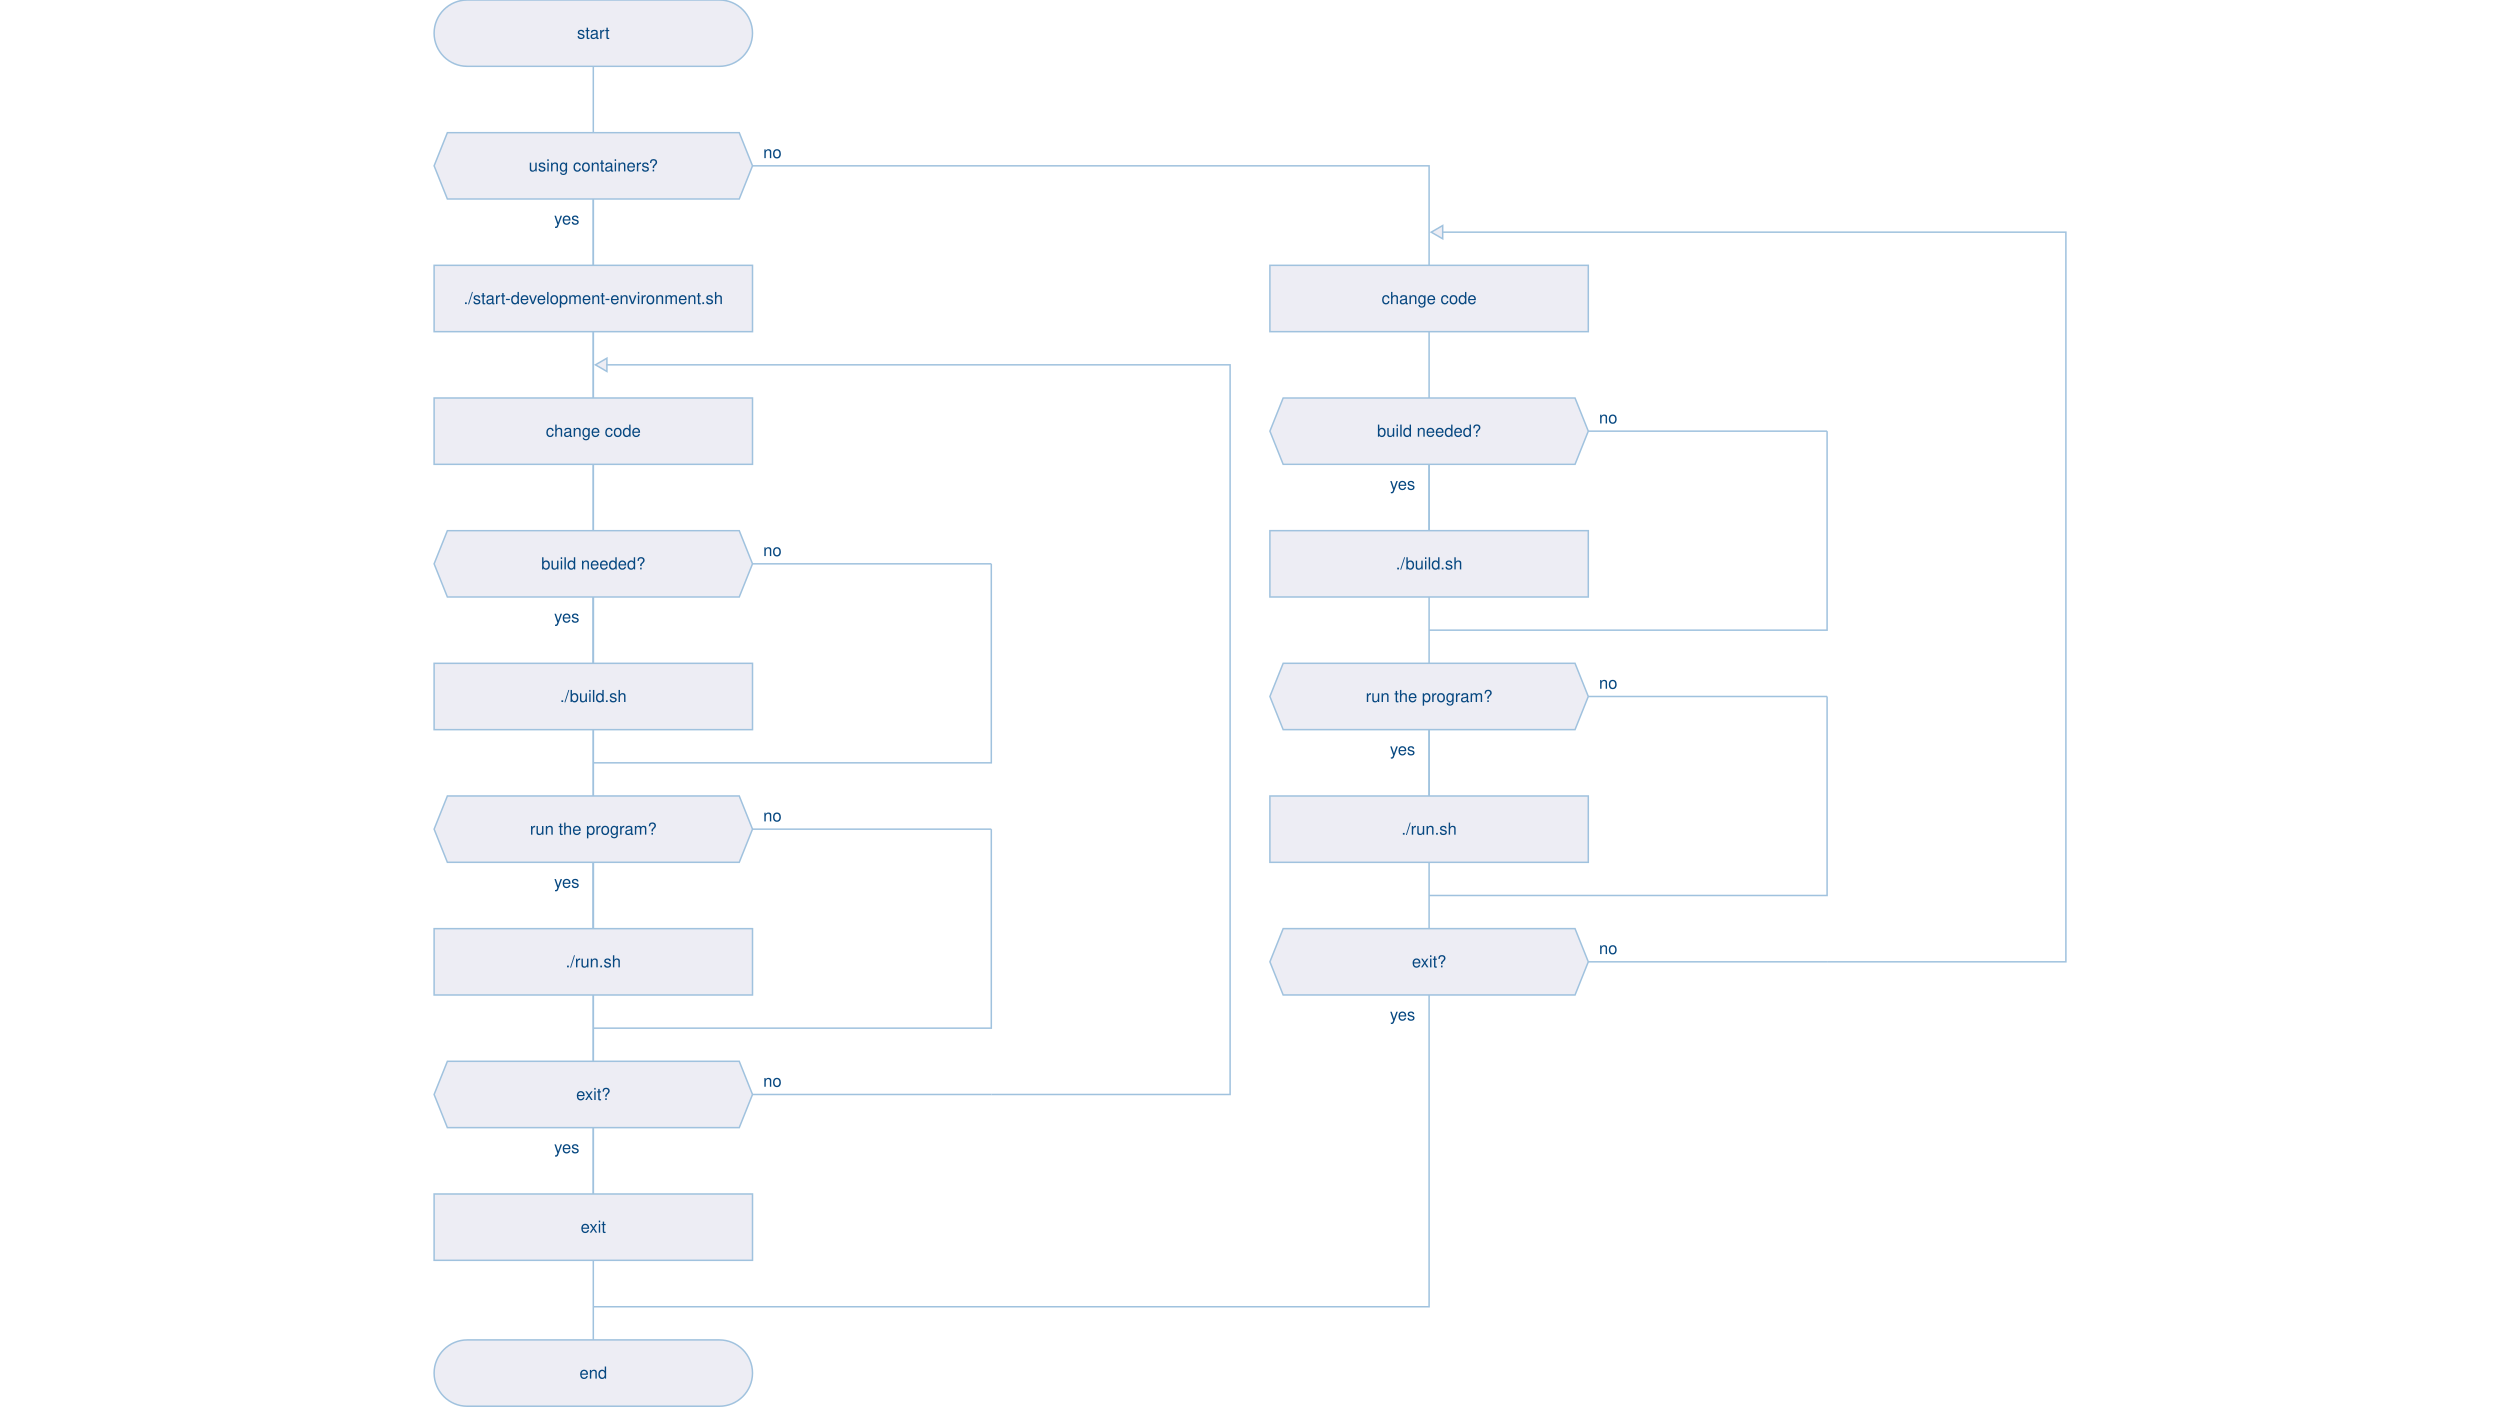
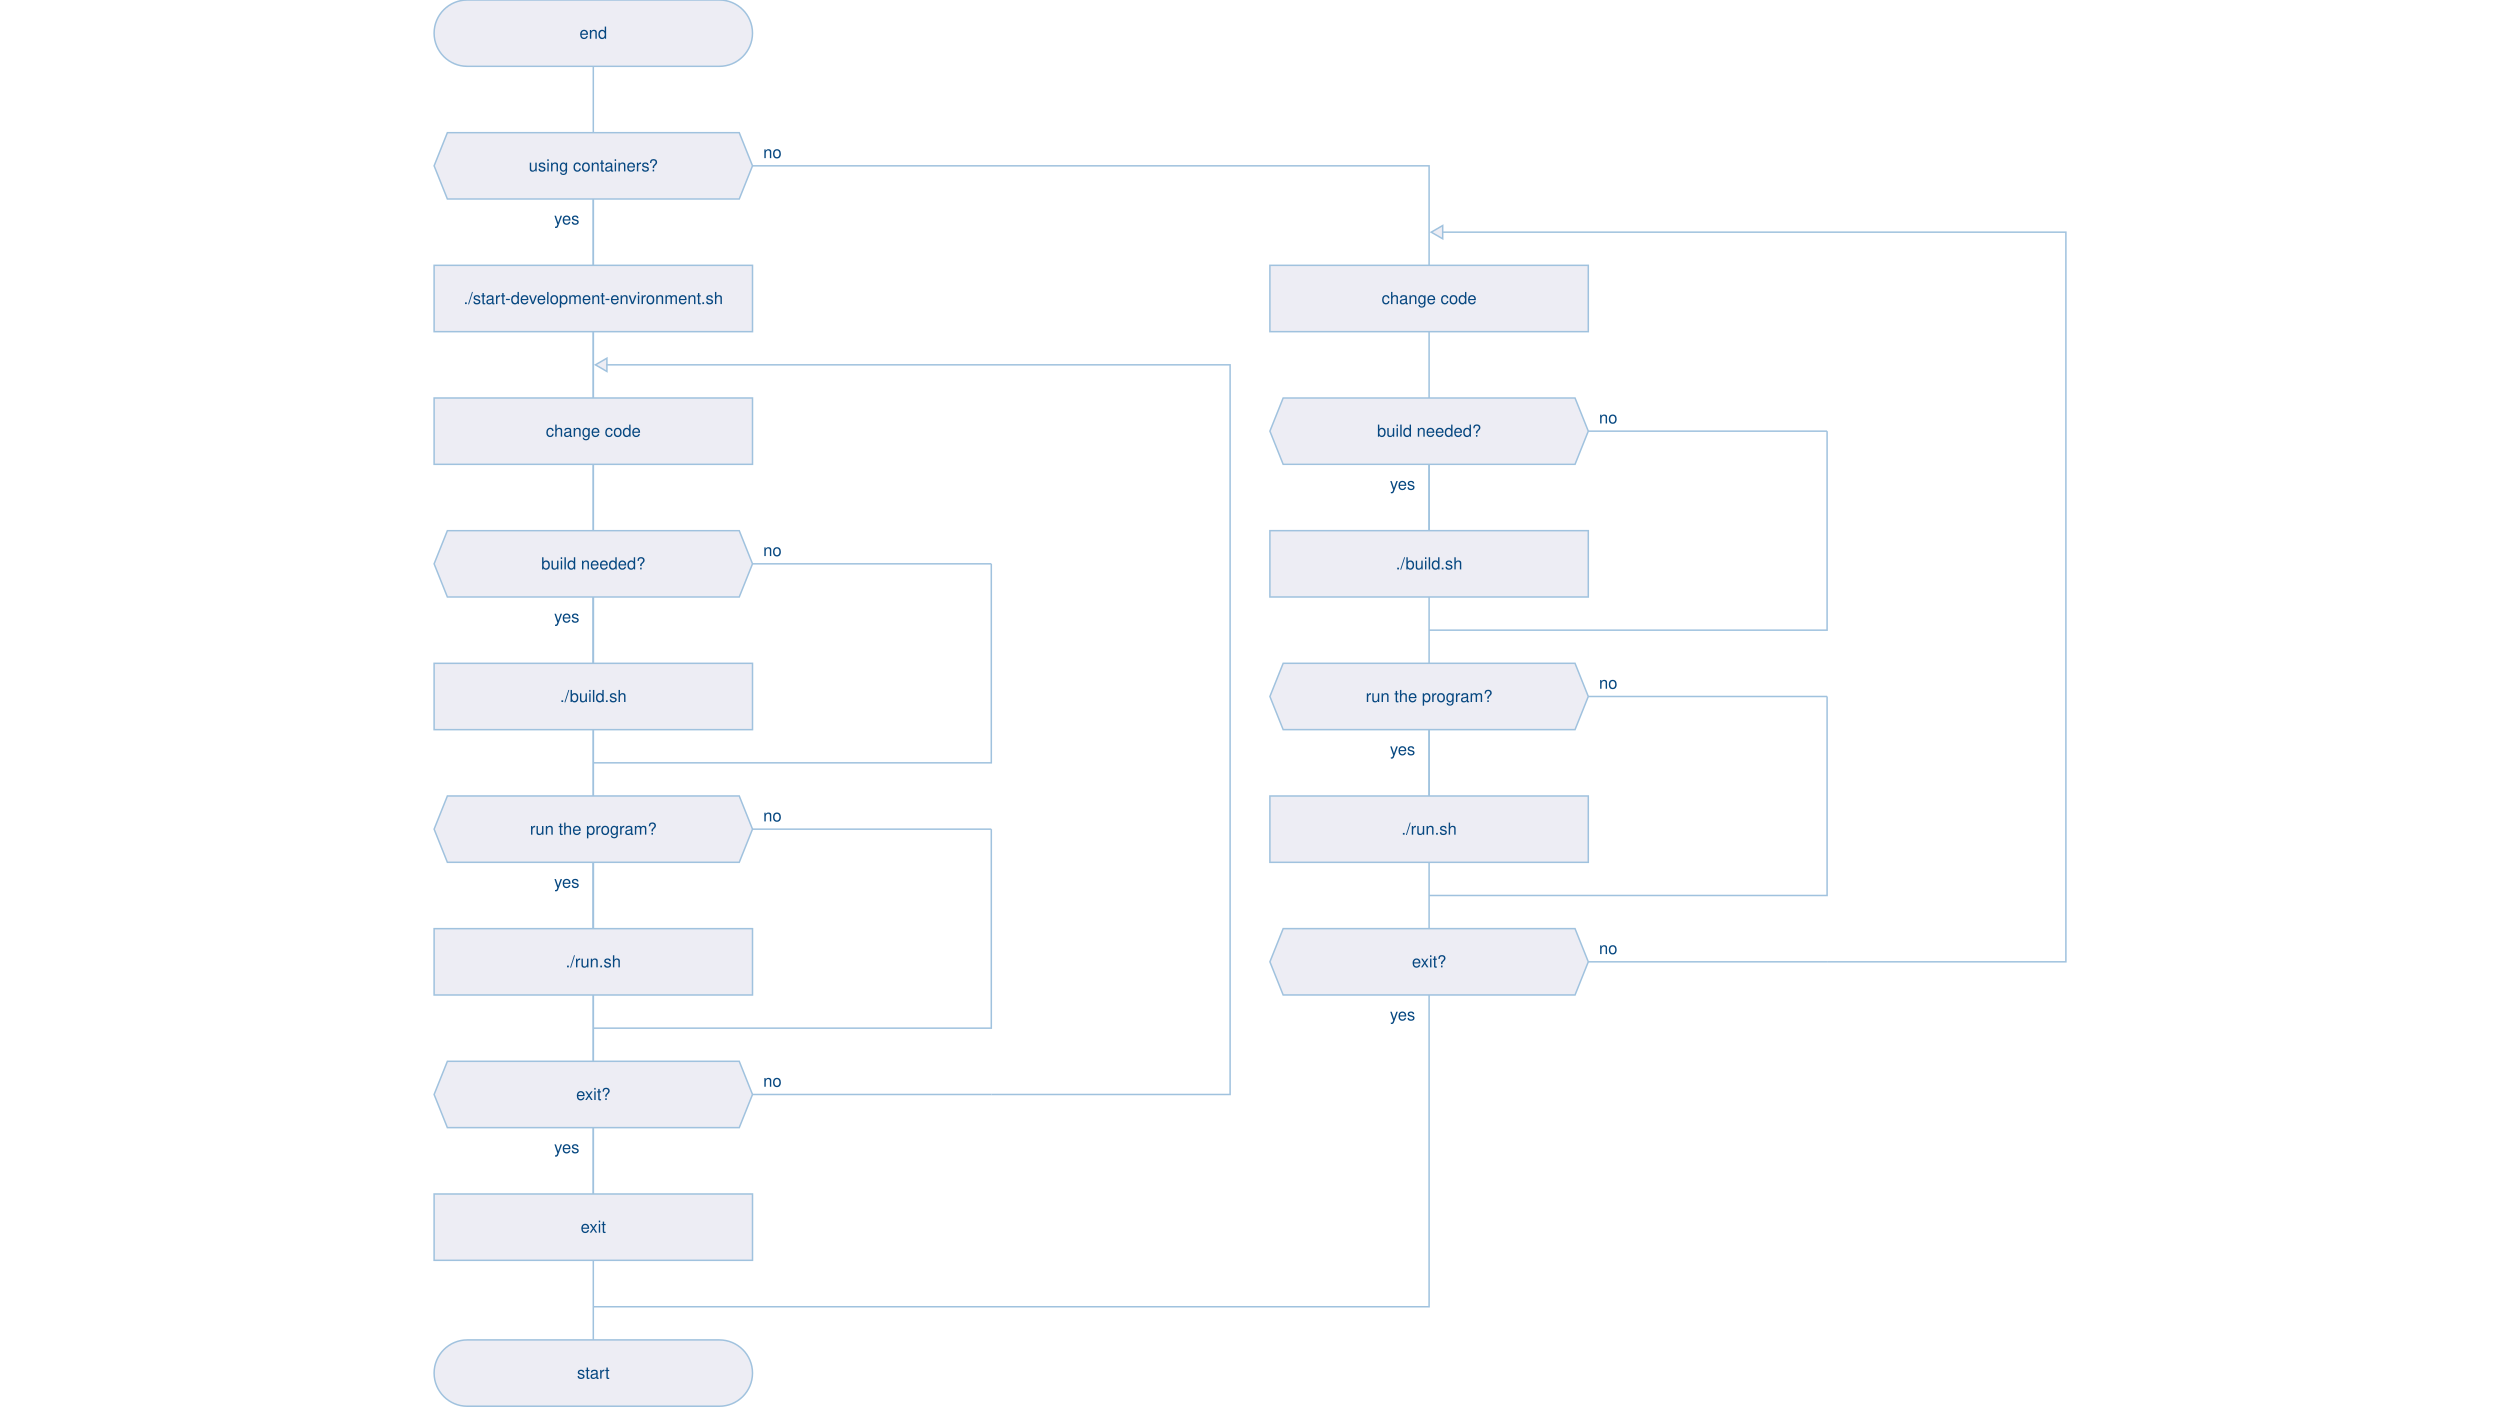
<svg xmlns="http://www.w3.org/2000/svg" font-size="1" viewBox="0.0 0.0 1920.0 1080.0" stroke="rgb(0,0,0)" width="1920" stroke-opacity="1" height="1080" version="1.1">
  <defs />
  <g stroke-linejoin="miter" fill-opacity="1.0" fill="rgb(237,237,244)" stroke="rgb(160,194,222)" stroke-linecap="butt" stroke-miterlimit="10.0" stroke-opacity="1.0" stroke-width="1.163">
    <path d="M 466.101,275.094 l -8.824,5.094 l 8.824,5.094 Z" />
  </g>
  <g stroke-linejoin="miter" fill-opacity="0.0" fill="rgb(0,0,0)" stroke="rgb(160,194,222)" stroke-linecap="butt" stroke-miterlimit="10.0" stroke-opacity="1.0" stroke-width="1.163">
    <path d="M 761.321,840.566 h 0 h 183.396 v -560.377 h -479.01 " />
  </g>
  <g stroke-linejoin="miter" fill-opacity="1.0" fill="rgb(237,237,244)" stroke="rgb(160,194,222)" stroke-linecap="butt" stroke-miterlimit="10.0" stroke-opacity="1.0" stroke-width="1.163">
    <path d="M 1107.987,173.208 l -8.824,5.094 l 8.824,5.094 Z" />
  </g>
  <g stroke-linejoin="miter" fill-opacity="0.0" fill="rgb(0,0,0)" stroke="rgb(160,194,222)" stroke-linecap="butt" stroke-miterlimit="10.0" stroke-opacity="1.0" stroke-width="1.163">
    <path d="M 1403.207,738.679 h 0 h 183.396 v -560.377 h -479.01 " />
  </g>
  <g stroke-linejoin="miter" fill-opacity="0.0" fill="rgb(0,0,0)" stroke="rgb(160,194,222)" stroke-linecap="butt" stroke-miterlimit="10.0" stroke-opacity="1.0" stroke-width="1.163">
    <path d="M 455.66,127.359 v -101.887 " />
  </g>
  <g stroke-linejoin="miter" fill-opacity="0.0" fill="rgb(0,0,0)" stroke="rgb(160,194,222)" stroke-linecap="butt" stroke-miterlimit="10.0" stroke-opacity="1.0" stroke-width="1.163">
    <path d="M 455.66,1054.528 v -927.17 " />
  </g>
  <g stroke-linejoin="miter" fill-opacity="1.0" fill="rgb(237,237,244)" stroke="rgb(160,194,222)" stroke-linecap="butt" stroke-miterlimit="10.0" stroke-opacity="1.0" stroke-width="1.163">
    <path d="M 577.924,1054.528 h 0 c 0,-14.068 -11.404,-25.472 -25.472 -25.472h -193.585 c -14.068,-0 -25.472,11.404 -25.472 25.472h 0 c -0,14.068 11.404,25.472 25.472 25.472h 193.585 c 14.068,0 25.472,-11.404 25.472 -25.472Z" />
  </g>
  <g stroke-linejoin="miter" fill-opacity="1.0" font-size="12.736px" fill="rgb(6,71,128)" stroke="rgb(0,0,0)" font-weight="300" font-family="helvetica" stroke-linecap="butt" stroke-miterlimit="10.0" stroke-opacity="1.0" stroke-width="4.654">
-     <text transform="matrix(1,0,0,1,455.6604,1054.528)" stroke="none" dominant-baseline="middle" text-anchor="middle">end</text>
+     <text transform="matrix(1,0,0,1,455.6604,1054.528)" stroke="none" dominant-baseline="middle" text-anchor="middle">start</text>
  </g>
  <g stroke-linejoin="miter" fill-opacity="0.0" fill="rgb(0,0,0)" stroke="rgb(160,194,222)" stroke-linecap="butt" stroke-miterlimit="10.0" stroke-opacity="1.0" stroke-width="1.163">
    <path d="M 455.66,1003.585 h 641.887 v -264.906 " />
  </g>
  <g stroke-linejoin="miter" fill-opacity="0.0" fill="rgb(0,0,0)" stroke="rgb(160,194,222)" stroke-linecap="butt" stroke-miterlimit="10.0" stroke-opacity="1.0" stroke-width="1.163">
    <path d="M 1097.547,229.245 v -101.887 h -641.887 " />
  </g>
  <g stroke-linejoin="miter" fill-opacity="0.0" fill="rgb(0,0,0)" stroke="rgb(160,194,222)" stroke-linecap="butt" stroke-miterlimit="10.0" stroke-opacity="1.0" stroke-width="1.163">
    <path d="M 455.66,229.245 v -101.887 " />
  </g>
  <g stroke-linejoin="miter" fill-opacity="0.0" fill="rgb(0,0,0)" stroke="rgb(160,194,222)" stroke-linecap="butt" stroke-miterlimit="10.0" stroke-opacity="1.0" stroke-width="1.163">
    <path d="M 1097.547,331.132 v -101.887 " />
  </g>
  <g stroke-linejoin="miter" fill-opacity="0.0" fill="rgb(0,0,0)" stroke="rgb(160,194,222)" stroke-linecap="butt" stroke-miterlimit="10.0" stroke-opacity="1.0" stroke-width="1.163">
    <path d="M 1097.547,534.906 v -203.774 " />
  </g>
  <g stroke-linejoin="miter" fill-opacity="0.0" fill="rgb(0,0,0)" stroke="rgb(160,194,222)" stroke-linecap="butt" stroke-miterlimit="10.0" stroke-opacity="1.0" stroke-width="1.163">
    <path d="M 1097.547,738.679 v -203.774 " />
  </g>
  <g stroke-linejoin="miter" fill-opacity="0.0" fill="rgb(0,0,0)" stroke="rgb(160,194,222)" stroke-linecap="butt" stroke-miterlimit="10.0" stroke-opacity="1.0" stroke-width="1.163">
    <path d="M 1403.207,738.679 h -305.66 " />
  </g>
  <g stroke-linejoin="miter" fill-opacity="1.0" font-size="12.736px" fill="rgb(6,71,128)" stroke="rgb(0,0,0)" font-weight="300" font-family="helvetica" stroke-linecap="butt" stroke-miterlimit="10.0" stroke-opacity="1.0" stroke-width="4.654">
    <text transform="matrix(1,0,0,1,1235.094,728.4906)" stroke="none" dominant-baseline="middle" text-anchor="middle">no</text>
  </g>
  <g stroke-linejoin="miter" fill-opacity="1.0" font-size="12.736px" fill="rgb(6,71,128)" stroke="rgb(0,0,0)" font-weight="300" font-family="helvetica" stroke-linecap="butt" stroke-miterlimit="10.0" stroke-opacity="1.0" stroke-width="4.654">
    <text transform="matrix(1,0,0,1,1077.17,779.434)" stroke="none" dominant-baseline="middle" text-anchor="middle">yes</text>
  </g>
  <g stroke-linejoin="miter" fill-opacity="1.0" fill="rgb(237,237,244)" stroke="rgb(160,194,222)" stroke-linecap="butt" stroke-miterlimit="10.0" stroke-opacity="1.0" stroke-width="1.163">
    <path d="M 985.472,764.151 l -10.189,-25.472 l 10.189,-25.472 h 224.151 l 10.189,25.472 l -10.189,25.472 h -224.151 Z" />
  </g>
  <g stroke-linejoin="miter" fill-opacity="1.0" font-size="12.736px" fill="rgb(6,71,128)" stroke="rgb(0,0,0)" font-weight="300" font-family="helvetica" stroke-linecap="butt" stroke-miterlimit="10.0" stroke-opacity="1.0" stroke-width="4.654">
    <text transform="matrix(1,0,0,1,1097.547,738.6792)" stroke="none" dominant-baseline="middle" text-anchor="middle">exit?</text>
  </g>
  <g stroke-linejoin="miter" fill-opacity="0.0" fill="rgb(0,0,0)" stroke="rgb(160,194,222)" stroke-linecap="butt" stroke-miterlimit="10.0" stroke-opacity="1.0" stroke-width="1.163">
    <path d="M 1097.547,687.736 h 305.66 v -152.83 " />
  </g>
  <g stroke-linejoin="miter" fill-opacity="0.0" fill="rgb(0,0,0)" stroke="rgb(160,194,222)" stroke-linecap="butt" stroke-miterlimit="10.0" stroke-opacity="1.0" stroke-width="1.163">
    <path d="M 1403.207,534.906 h -305.66 " />
  </g>
  <g stroke-linejoin="miter" fill-opacity="0.0" fill="rgb(0,0,0)" stroke="rgb(160,194,222)" stroke-linecap="butt" stroke-miterlimit="10.0" stroke-opacity="1.0" stroke-width="1.163">
    <path d="M 1097.547,636.793 v -101.887 " />
  </g>
  <g stroke-linejoin="miter" fill-opacity="1.0" fill="rgb(237,237,244)" stroke="rgb(160,194,222)" stroke-linecap="butt" stroke-miterlimit="10.0" stroke-opacity="1.0" stroke-width="1.163">
    <path d="M 1219.811,662.264 l -0,-50.943 h -244.528 l -0,50.943 Z" />
  </g>
  <g stroke-linejoin="miter" fill-opacity="1.0" font-size="12.736px" fill="rgb(6,71,128)" stroke="rgb(0,0,0)" font-weight="300" font-family="helvetica" stroke-linecap="butt" stroke-miterlimit="10.0" stroke-opacity="1.0" stroke-width="4.654">
    <text transform="matrix(1,0,0,1,1097.547,636.7925)" stroke="none" dominant-baseline="middle" text-anchor="middle">./run.sh</text>
  </g>
  <g stroke-linejoin="miter" fill-opacity="1.0" font-size="12.736px" fill="rgb(6,71,128)" stroke="rgb(0,0,0)" font-weight="300" font-family="helvetica" stroke-linecap="butt" stroke-miterlimit="10.0" stroke-opacity="1.0" stroke-width="4.654">
    <text transform="matrix(1,0,0,1,1235.094,524.717)" stroke="none" dominant-baseline="middle" text-anchor="middle">no</text>
  </g>
  <g stroke-linejoin="miter" fill-opacity="1.0" font-size="12.736px" fill="rgb(6,71,128)" stroke="rgb(0,0,0)" font-weight="300" font-family="helvetica" stroke-linecap="butt" stroke-miterlimit="10.0" stroke-opacity="1.0" stroke-width="4.654">
    <text transform="matrix(1,0,0,1,1077.17,575.6604)" stroke="none" dominant-baseline="middle" text-anchor="middle">yes</text>
  </g>
  <g stroke-linejoin="miter" fill-opacity="1.0" fill="rgb(237,237,244)" stroke="rgb(160,194,222)" stroke-linecap="butt" stroke-miterlimit="10.0" stroke-opacity="1.0" stroke-width="1.163">
    <path d="M 985.472,560.377 l -10.189,-25.472 l 10.189,-25.472 h 224.151 l 10.189,25.472 l -10.189,25.472 h -224.151 Z" />
  </g>
  <g stroke-linejoin="miter" fill-opacity="1.0" font-size="12.736px" fill="rgb(6,71,128)" stroke="rgb(0,0,0)" font-weight="300" font-family="helvetica" stroke-linecap="butt" stroke-miterlimit="10.0" stroke-opacity="1.0" stroke-width="4.654">
    <text transform="matrix(1,0,0,1,1097.547,534.9057)" stroke="none" dominant-baseline="middle" text-anchor="middle">run the program?</text>
  </g>
  <g stroke-linejoin="miter" fill-opacity="0.0" fill="rgb(0,0,0)" stroke="rgb(160,194,222)" stroke-linecap="butt" stroke-miterlimit="10.0" stroke-opacity="1.0" stroke-width="1.163">
    <path d="M 1097.547,483.962 h 305.66 v -152.83 " />
  </g>
  <g stroke-linejoin="miter" fill-opacity="0.0" fill="rgb(0,0,0)" stroke="rgb(160,194,222)" stroke-linecap="butt" stroke-miterlimit="10.0" stroke-opacity="1.0" stroke-width="1.163">
    <path d="M 1403.207,331.132 h -305.66 " />
  </g>
  <g stroke-linejoin="miter" fill-opacity="0.0" fill="rgb(0,0,0)" stroke="rgb(160,194,222)" stroke-linecap="butt" stroke-miterlimit="10.0" stroke-opacity="1.0" stroke-width="1.163">
    <path d="M 1097.547,433.019 v -101.887 " />
  </g>
  <g stroke-linejoin="miter" fill-opacity="1.0" fill="rgb(237,237,244)" stroke="rgb(160,194,222)" stroke-linecap="butt" stroke-miterlimit="10.0" stroke-opacity="1.0" stroke-width="1.163">
    <path d="M 1219.811,458.491 l -0,-50.943 h -244.528 l -0,50.943 Z" />
  </g>
  <g stroke-linejoin="miter" fill-opacity="1.0" font-size="12.736px" fill="rgb(6,71,128)" stroke="rgb(0,0,0)" font-weight="300" font-family="helvetica" stroke-linecap="butt" stroke-miterlimit="10.0" stroke-opacity="1.0" stroke-width="4.654">
    <text transform="matrix(1,0,0,1,1097.547,433.0189)" stroke="none" dominant-baseline="middle" text-anchor="middle">./build.sh</text>
  </g>
  <g stroke-linejoin="miter" fill-opacity="1.0" font-size="12.736px" fill="rgb(6,71,128)" stroke="rgb(0,0,0)" font-weight="300" font-family="helvetica" stroke-linecap="butt" stroke-miterlimit="10.0" stroke-opacity="1.0" stroke-width="4.654">
    <text transform="matrix(1,0,0,1,1235.094,320.9434)" stroke="none" dominant-baseline="middle" text-anchor="middle">no</text>
  </g>
  <g stroke-linejoin="miter" fill-opacity="1.0" font-size="12.736px" fill="rgb(6,71,128)" stroke="rgb(0,0,0)" font-weight="300" font-family="helvetica" stroke-linecap="butt" stroke-miterlimit="10.0" stroke-opacity="1.0" stroke-width="4.654">
    <text transform="matrix(1,0,0,1,1077.17,371.8868)" stroke="none" dominant-baseline="middle" text-anchor="middle">yes</text>
  </g>
  <g stroke-linejoin="miter" fill-opacity="1.0" fill="rgb(237,237,244)" stroke="rgb(160,194,222)" stroke-linecap="butt" stroke-miterlimit="10.0" stroke-opacity="1.0" stroke-width="1.163">
    <path d="M 985.472,356.604 l -10.189,-25.472 l 10.189,-25.472 h 224.151 l 10.189,25.472 l -10.189,25.472 h -224.151 Z" />
  </g>
  <g stroke-linejoin="miter" fill-opacity="1.0" font-size="12.736px" fill="rgb(6,71,128)" stroke="rgb(0,0,0)" font-weight="300" font-family="helvetica" stroke-linecap="butt" stroke-miterlimit="10.0" stroke-opacity="1.0" stroke-width="4.654">
    <text transform="matrix(1,0,0,1,1097.547,331.1321)" stroke="none" dominant-baseline="middle" text-anchor="middle">build needed?</text>
  </g>
  <g stroke-linejoin="miter" fill-opacity="1.0" fill="rgb(237,237,244)" stroke="rgb(160,194,222)" stroke-linecap="butt" stroke-miterlimit="10.0" stroke-opacity="1.0" stroke-width="1.163">
    <path d="M 1219.811,254.717 l -0,-50.943 h -244.528 l -0,50.943 Z" />
  </g>
  <g stroke-linejoin="miter" fill-opacity="1.0" font-size="12.736px" fill="rgb(6,71,128)" stroke="rgb(0,0,0)" font-weight="300" font-family="helvetica" stroke-linecap="butt" stroke-miterlimit="10.0" stroke-opacity="1.0" stroke-width="4.654">
    <text transform="matrix(1,0,0,1,1097.547,229.2453)" stroke="none" dominant-baseline="middle" text-anchor="middle">change code</text>
  </g>
  <g stroke-linejoin="miter" fill-opacity="0.0" fill="rgb(0,0,0)" stroke="rgb(160,194,222)" stroke-linecap="butt" stroke-miterlimit="10.0" stroke-opacity="1.0" stroke-width="1.163">
    <path d="M 455.66,331.132 v -101.887 " />
  </g>
  <g stroke-linejoin="miter" fill-opacity="0.0" fill="rgb(0,0,0)" stroke="rgb(160,194,222)" stroke-linecap="butt" stroke-miterlimit="10.0" stroke-opacity="1.0" stroke-width="1.163">
    <path d="M 455.66,433.019 v -101.887 " />
  </g>
  <g stroke-linejoin="miter" fill-opacity="0.0" fill="rgb(0,0,0)" stroke="rgb(160,194,222)" stroke-linecap="butt" stroke-miterlimit="10.0" stroke-opacity="1.0" stroke-width="1.163">
    <path d="M 455.66,636.793 v -203.774 " />
  </g>
  <g stroke-linejoin="miter" fill-opacity="0.0" fill="rgb(0,0,0)" stroke="rgb(160,194,222)" stroke-linecap="butt" stroke-miterlimit="10.0" stroke-opacity="1.0" stroke-width="1.163">
    <path d="M 455.66,840.566 v -203.774 " />
  </g>
  <g stroke-linejoin="miter" fill-opacity="0.0" fill="rgb(0,0,0)" stroke="rgb(160,194,222)" stroke-linecap="butt" stroke-miterlimit="10.0" stroke-opacity="1.0" stroke-width="1.163">
    <path d="M 761.321,840.566 h -305.66 " />
  </g>
  <g stroke-linejoin="miter" fill-opacity="0.0" fill="rgb(0,0,0)" stroke="rgb(160,194,222)" stroke-linecap="butt" stroke-miterlimit="10.0" stroke-opacity="1.0" stroke-width="1.163">
    <path d="M 455.66,942.453 v -101.887 " />
  </g>
  <g stroke-linejoin="miter" fill-opacity="1.0" fill="rgb(237,237,244)" stroke="rgb(160,194,222)" stroke-linecap="butt" stroke-miterlimit="10.0" stroke-opacity="1.0" stroke-width="1.163">
    <path d="M 577.924,967.924 l -0,-50.943 h -244.528 l -0,50.943 Z" />
  </g>
  <g stroke-linejoin="miter" fill-opacity="1.0" font-size="12.736px" fill="rgb(6,71,128)" stroke="rgb(0,0,0)" font-weight="300" font-family="helvetica" stroke-linecap="butt" stroke-miterlimit="10.0" stroke-opacity="1.0" stroke-width="4.654">
    <text transform="matrix(1,0,0,1,455.6604,942.4528)" stroke="none" dominant-baseline="middle" text-anchor="middle">exit</text>
  </g>
  <g stroke-linejoin="miter" fill-opacity="1.0" font-size="12.736px" fill="rgb(6,71,128)" stroke="rgb(0,0,0)" font-weight="300" font-family="helvetica" stroke-linecap="butt" stroke-miterlimit="10.0" stroke-opacity="1.0" stroke-width="4.654">
    <text transform="matrix(1,0,0,1,593.2075,830.3774)" stroke="none" dominant-baseline="middle" text-anchor="middle">no</text>
  </g>
  <g stroke-linejoin="miter" fill-opacity="1.0" font-size="12.736px" fill="rgb(6,71,128)" stroke="rgb(0,0,0)" font-weight="300" font-family="helvetica" stroke-linecap="butt" stroke-miterlimit="10.0" stroke-opacity="1.0" stroke-width="4.654">
    <text transform="matrix(1,0,0,1,435.283,881.3208)" stroke="none" dominant-baseline="middle" text-anchor="middle">yes</text>
  </g>
  <g stroke-linejoin="miter" fill-opacity="1.0" fill="rgb(237,237,244)" stroke="rgb(160,194,222)" stroke-linecap="butt" stroke-miterlimit="10.0" stroke-opacity="1.0" stroke-width="1.163">
    <path d="M 343.585,866.038 l -10.189,-25.472 l 10.189,-25.472 h 224.151 l 10.189,25.472 l -10.189,25.472 h -224.151 Z" />
  </g>
  <g stroke-linejoin="miter" fill-opacity="1.0" font-size="12.736px" fill="rgb(6,71,128)" stroke="rgb(0,0,0)" font-weight="300" font-family="helvetica" stroke-linecap="butt" stroke-miterlimit="10.0" stroke-opacity="1.0" stroke-width="4.654">
    <text transform="matrix(1,0,0,1,455.6604,840.566)" stroke="none" dominant-baseline="middle" text-anchor="middle">exit?</text>
  </g>
  <g stroke-linejoin="miter" fill-opacity="0.0" fill="rgb(0,0,0)" stroke="rgb(160,194,222)" stroke-linecap="butt" stroke-miterlimit="10.0" stroke-opacity="1.0" stroke-width="1.163">
    <path d="M 455.66,789.623 h 305.66 v -152.83 " />
  </g>
  <g stroke-linejoin="miter" fill-opacity="0.0" fill="rgb(0,0,0)" stroke="rgb(160,194,222)" stroke-linecap="butt" stroke-miterlimit="10.0" stroke-opacity="1.0" stroke-width="1.163">
    <path d="M 761.321,636.793 h -305.66 " />
  </g>
  <g stroke-linejoin="miter" fill-opacity="0.0" fill="rgb(0,0,0)" stroke="rgb(160,194,222)" stroke-linecap="butt" stroke-miterlimit="10.0" stroke-opacity="1.0" stroke-width="1.163">
    <path d="M 455.66,738.679 v -101.887 " />
  </g>
  <g stroke-linejoin="miter" fill-opacity="1.0" fill="rgb(237,237,244)" stroke="rgb(160,194,222)" stroke-linecap="butt" stroke-miterlimit="10.0" stroke-opacity="1.0" stroke-width="1.163">
    <path d="M 577.924,764.151 l -0,-50.943 h -244.528 l -0,50.943 Z" />
  </g>
  <g stroke-linejoin="miter" fill-opacity="1.0" font-size="12.736px" fill="rgb(6,71,128)" stroke="rgb(0,0,0)" font-weight="300" font-family="helvetica" stroke-linecap="butt" stroke-miterlimit="10.0" stroke-opacity="1.0" stroke-width="4.654">
    <text transform="matrix(1,0,0,1,455.6604,738.6792)" stroke="none" dominant-baseline="middle" text-anchor="middle">./run.sh</text>
  </g>
  <g stroke-linejoin="miter" fill-opacity="1.0" font-size="12.736px" fill="rgb(6,71,128)" stroke="rgb(0,0,0)" font-weight="300" font-family="helvetica" stroke-linecap="butt" stroke-miterlimit="10.0" stroke-opacity="1.0" stroke-width="4.654">
    <text transform="matrix(1,0,0,1,593.2075,626.6038)" stroke="none" dominant-baseline="middle" text-anchor="middle">no</text>
  </g>
  <g stroke-linejoin="miter" fill-opacity="1.0" font-size="12.736px" fill="rgb(6,71,128)" stroke="rgb(0,0,0)" font-weight="300" font-family="helvetica" stroke-linecap="butt" stroke-miterlimit="10.0" stroke-opacity="1.0" stroke-width="4.654">
    <text transform="matrix(1,0,0,1,435.283,677.5472)" stroke="none" dominant-baseline="middle" text-anchor="middle">yes</text>
  </g>
  <g stroke-linejoin="miter" fill-opacity="1.0" fill="rgb(237,237,244)" stroke="rgb(160,194,222)" stroke-linecap="butt" stroke-miterlimit="10.0" stroke-opacity="1.0" stroke-width="1.163">
    <path d="M 343.585,662.264 l -10.189,-25.472 l 10.189,-25.472 h 224.151 l 10.189,25.472 l -10.189,25.472 h -224.151 Z" />
  </g>
  <g stroke-linejoin="miter" fill-opacity="1.0" font-size="12.736px" fill="rgb(6,71,128)" stroke="rgb(0,0,0)" font-weight="300" font-family="helvetica" stroke-linecap="butt" stroke-miterlimit="10.0" stroke-opacity="1.0" stroke-width="4.654">
    <text transform="matrix(1,0,0,1,455.6604,636.7925)" stroke="none" dominant-baseline="middle" text-anchor="middle">run the program?</text>
  </g>
  <g stroke-linejoin="miter" fill-opacity="0.0" fill="rgb(0,0,0)" stroke="rgb(160,194,222)" stroke-linecap="butt" stroke-miterlimit="10.0" stroke-opacity="1.0" stroke-width="1.163">
    <path d="M 455.66,585.849 h 305.66 v -152.83 " />
  </g>
  <g stroke-linejoin="miter" fill-opacity="0.0" fill="rgb(0,0,0)" stroke="rgb(160,194,222)" stroke-linecap="butt" stroke-miterlimit="10.0" stroke-opacity="1.0" stroke-width="1.163">
    <path d="M 761.321,433.019 h -305.66 " />
  </g>
  <g stroke-linejoin="miter" fill-opacity="0.0" fill="rgb(0,0,0)" stroke="rgb(160,194,222)" stroke-linecap="butt" stroke-miterlimit="10.0" stroke-opacity="1.0" stroke-width="1.163">
    <path d="M 455.66,534.906 v -101.887 " />
  </g>
  <g stroke-linejoin="miter" fill-opacity="1.0" fill="rgb(237,237,244)" stroke="rgb(160,194,222)" stroke-linecap="butt" stroke-miterlimit="10.0" stroke-opacity="1.0" stroke-width="1.163">
    <path d="M 577.924,560.377 l -0,-50.943 h -244.528 l -0,50.943 Z" />
  </g>
  <g stroke-linejoin="miter" fill-opacity="1.0" font-size="12.736px" fill="rgb(6,71,128)" stroke="rgb(0,0,0)" font-weight="300" font-family="helvetica" stroke-linecap="butt" stroke-miterlimit="10.0" stroke-opacity="1.0" stroke-width="4.654">
    <text transform="matrix(1,0,0,1,455.6604,534.9057)" stroke="none" dominant-baseline="middle" text-anchor="middle">./build.sh</text>
  </g>
  <g stroke-linejoin="miter" fill-opacity="1.0" font-size="12.736px" fill="rgb(6,71,128)" stroke="rgb(0,0,0)" font-weight="300" font-family="helvetica" stroke-linecap="butt" stroke-miterlimit="10.0" stroke-opacity="1.0" stroke-width="4.654">
    <text transform="matrix(1,0,0,1,593.2075,422.8302)" stroke="none" dominant-baseline="middle" text-anchor="middle">no</text>
  </g>
  <g stroke-linejoin="miter" fill-opacity="1.0" font-size="12.736px" fill="rgb(6,71,128)" stroke="rgb(0,0,0)" font-weight="300" font-family="helvetica" stroke-linecap="butt" stroke-miterlimit="10.0" stroke-opacity="1.0" stroke-width="4.654">
    <text transform="matrix(1,0,0,1,435.283,473.7736)" stroke="none" dominant-baseline="middle" text-anchor="middle">yes</text>
  </g>
  <g stroke-linejoin="miter" fill-opacity="1.0" fill="rgb(237,237,244)" stroke="rgb(160,194,222)" stroke-linecap="butt" stroke-miterlimit="10.0" stroke-opacity="1.0" stroke-width="1.163">
    <path d="M 343.585,458.491 l -10.189,-25.472 l 10.189,-25.472 h 224.151 l 10.189,25.472 l -10.189,25.472 h -224.151 Z" />
  </g>
  <g stroke-linejoin="miter" fill-opacity="1.0" font-size="12.736px" fill="rgb(6,71,128)" stroke="rgb(0,0,0)" font-weight="300" font-family="helvetica" stroke-linecap="butt" stroke-miterlimit="10.0" stroke-opacity="1.0" stroke-width="4.654">
    <text transform="matrix(1,0,0,1,455.6604,433.0189)" stroke="none" dominant-baseline="middle" text-anchor="middle">build needed?</text>
  </g>
  <g stroke-linejoin="miter" fill-opacity="1.0" fill="rgb(237,237,244)" stroke="rgb(160,194,222)" stroke-linecap="butt" stroke-miterlimit="10.0" stroke-opacity="1.0" stroke-width="1.163">
    <path d="M 577.924,356.604 l -0,-50.943 h -244.528 l -0,50.943 Z" />
  </g>
  <g stroke-linejoin="miter" fill-opacity="1.0" font-size="12.736px" fill="rgb(6,71,128)" stroke="rgb(0,0,0)" font-weight="300" font-family="helvetica" stroke-linecap="butt" stroke-miterlimit="10.0" stroke-opacity="1.0" stroke-width="4.654">
    <text transform="matrix(1,0,0,1,455.6604,331.1321)" stroke="none" dominant-baseline="middle" text-anchor="middle">change code</text>
  </g>
  <g stroke-linejoin="miter" fill-opacity="1.0" fill="rgb(237,237,244)" stroke="rgb(160,194,222)" stroke-linecap="butt" stroke-miterlimit="10.0" stroke-opacity="1.0" stroke-width="1.163">
    <path d="M 577.924,254.717 l -0,-50.943 h -244.528 l -0,50.943 Z" />
  </g>
  <g stroke-linejoin="miter" fill-opacity="1.0" font-size="12.736px" fill="rgb(6,71,128)" stroke="rgb(0,0,0)" font-weight="300" font-family="helvetica" stroke-linecap="butt" stroke-miterlimit="10.0" stroke-opacity="1.0" stroke-width="4.654">
    <text transform="matrix(1,0,0,1,455.6604,229.2453)" stroke="none" dominant-baseline="middle" text-anchor="middle">./start-development-environment.sh</text>
  </g>
  <g stroke-linejoin="miter" fill-opacity="1.0" font-size="12.736px" fill="rgb(6,71,128)" stroke="rgb(0,0,0)" font-weight="300" font-family="helvetica" stroke-linecap="butt" stroke-miterlimit="10.0" stroke-opacity="1.0" stroke-width="4.654">
    <text transform="matrix(1,0,0,1,593.2075,117.1698)" stroke="none" dominant-baseline="middle" text-anchor="middle">no</text>
  </g>
  <g stroke-linejoin="miter" fill-opacity="1.0" font-size="12.736px" fill="rgb(6,71,128)" stroke="rgb(0,0,0)" font-weight="300" font-family="helvetica" stroke-linecap="butt" stroke-miterlimit="10.0" stroke-opacity="1.0" stroke-width="4.654">
    <text transform="matrix(1,0,0,1,435.283,168.1132)" stroke="none" dominant-baseline="middle" text-anchor="middle">yes</text>
  </g>
  <g stroke-linejoin="miter" fill-opacity="1.0" fill="rgb(237,237,244)" stroke="rgb(160,194,222)" stroke-linecap="butt" stroke-miterlimit="10.0" stroke-opacity="1.0" stroke-width="1.163">
    <path d="M 343.585,152.83 l -10.189,-25.472 l 10.189,-25.472 h 224.151 l 10.189,25.472 l -10.189,25.472 h -224.151 Z" />
  </g>
  <g stroke-linejoin="miter" fill-opacity="1.0" font-size="12.736px" fill="rgb(6,71,128)" stroke="rgb(0,0,0)" font-weight="300" font-family="helvetica" stroke-linecap="butt" stroke-miterlimit="10.0" stroke-opacity="1.0" stroke-width="4.654">
    <text transform="matrix(1,0,0,1,455.6604,127.3585)" stroke="none" dominant-baseline="middle" text-anchor="middle">using containers?</text>
  </g>
  <g stroke-linejoin="miter" fill-opacity="1.0" fill="rgb(237,237,244)" stroke="rgb(160,194,222)" stroke-linecap="butt" stroke-miterlimit="10.0" stroke-opacity="1.0" stroke-width="1.163">
    <path d="M 577.924,25.472 h 0 c 0,-14.068 -11.404,-25.472 -25.472 -25.472h -193.585 c -14.068,-0 -25.472,11.404 -25.472 25.472h 0 c -0,14.068 11.404,25.472 25.472 25.472h 193.585 c 14.068,0 25.472,-11.404 25.472 -25.472Z" />
  </g>
  <g stroke-linejoin="miter" fill-opacity="1.0" font-size="12.736px" fill="rgb(6,71,128)" stroke="rgb(0,0,0)" font-weight="300" font-family="helvetica" stroke-linecap="butt" stroke-miterlimit="10.0" stroke-opacity="1.0" stroke-width="4.654">
-     <text transform="matrix(1,0,0,1,455.6604,25.4717)" stroke="none" dominant-baseline="middle" text-anchor="middle">start</text>
+     <text transform="matrix(1,0,0,1,455.6604,25.4717)" stroke="none" dominant-baseline="middle" text-anchor="middle">end</text>
  </g>
</svg>
